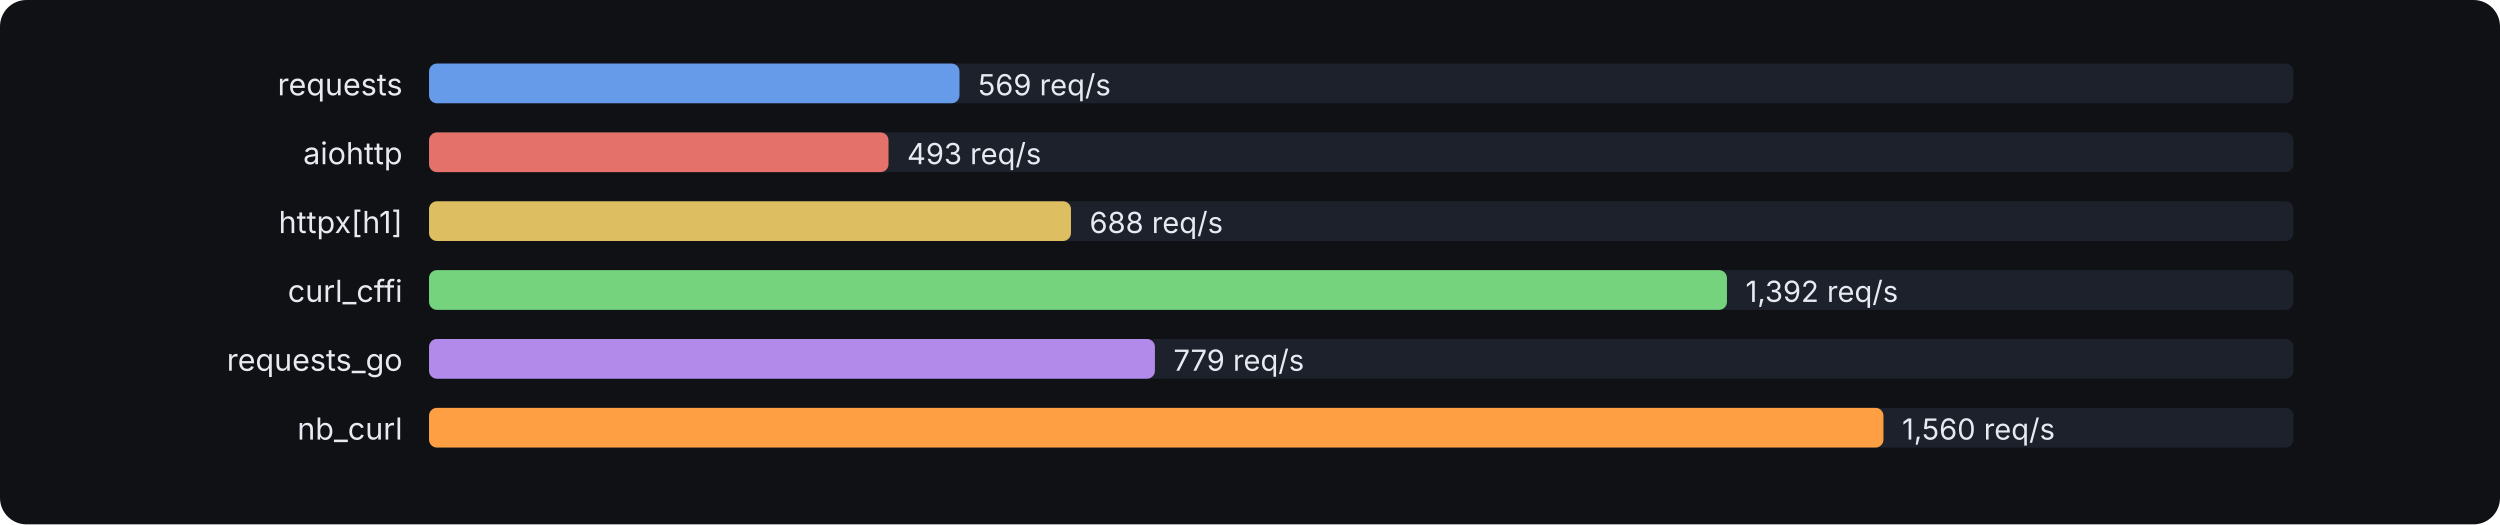
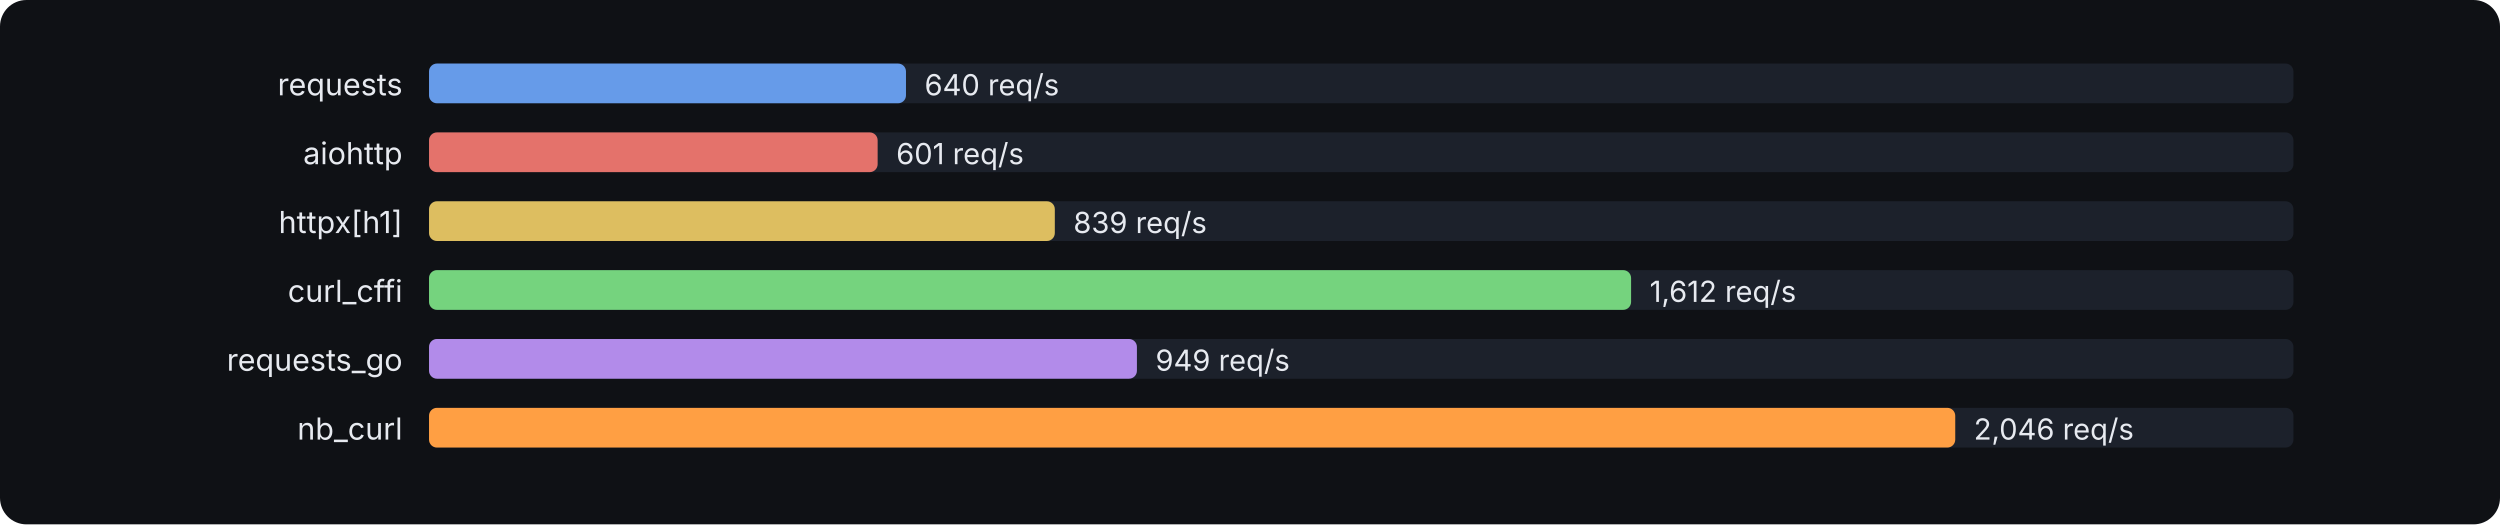
<svg xmlns="http://www.w3.org/2000/svg" viewBox="-12 -12 944 198" width="944" height="198" role="img" font-family="-apple-system, BlinkMacSystemFont, 'Segoe UI', 'PingFang SC', 'Microsoft YaHei', sans-serif">
  <rect x="-12" y="-12" width="944" height="198" fill="#0f1115" rx="10" />
  <text x="140" y="24" fill="#e7eaf0" font-size="11.5" text-anchor="end">requests</text>
  <rect x="150" y="12" width="704" height="15" fill="#1c212b" rx="3" />
-   <rect x="150" y="12" width="200.3" height="15" fill="#6ea8fe" rx="3" opacity="0.9" />
-   <text x="357.3" y="24" fill="#e7eaf0" font-size="11">569 req/s</text>
+   <rect x="150" y="12" width="180.1" height="15" fill="#6ea8fe" rx="3" opacity="0.9" />
+   <text x="337.1" y="24" fill="#e7eaf0" font-size="11">640 req/s</text>
  <text x="140" y="50" fill="#e7eaf0" font-size="11.5" text-anchor="end">aiohttp</text>
  <rect x="150" y="38" width="704" height="15" fill="#1c212b" rx="3" />
-   <rect x="150" y="38" width="173.5" height="15" fill="#f97b72" rx="3" opacity="0.9" />
-   <text x="330.5" y="50" fill="#e7eaf0" font-size="11">493 req/s</text>
+   <rect x="150" y="38" width="169.4" height="15" fill="#f97b72" rx="3" opacity="0.9" />
+   <text x="326.4" y="50" fill="#e7eaf0" font-size="11">601 req/s</text>
  <text x="140" y="76" fill="#e7eaf0" font-size="11.5" text-anchor="end">httpx[h1]</text>
  <rect x="150" y="64" width="704" height="15" fill="#1c212b" rx="3" />
-   <rect x="150" y="64" width="242.4" height="15" fill="#f2cf66" rx="3" opacity="0.9" />
-   <text x="399.4" y="76" fill="#e7eaf0" font-size="11">688 req/s</text>
+   <rect x="150" y="64" width="236.3" height="15" fill="#f2cf66" rx="3" opacity="0.9" />
+   <text x="393.3" y="76" fill="#e7eaf0" font-size="11">839 req/s</text>
  <text x="140" y="102" fill="#e7eaf0" font-size="11.5" text-anchor="end">curl_cffi</text>
  <rect x="150" y="90" width="704" height="15" fill="#1c212b" rx="3" />
-   <rect x="150" y="90" width="490.1" height="15" fill="#7ee787" rx="3" opacity="0.9" />
-   <text x="647.1" y="102" fill="#e7eaf0" font-size="11">1,392 req/s</text>
+   <rect x="150" y="90" width="453.9" height="15" fill="#7ee787" rx="3" opacity="0.9" />
+   <text x="610.9" y="102" fill="#e7eaf0" font-size="11">1,612 req/s</text>
  <text x="140" y="128" fill="#e7eaf0" font-size="11.5" text-anchor="end">requests_go</text>
  <rect x="150" y="116" width="704" height="15" fill="#1c212b" rx="3" />
-   <rect x="150" y="116" width="274.1" height="15" fill="#c297ff" rx="3" opacity="0.9" />
-   <text x="431.1" y="128" fill="#e7eaf0" font-size="11">779 req/s</text>
+   <rect x="150" y="116" width="267.3" height="15" fill="#c297ff" rx="3" opacity="0.9" />
+   <text x="424.3" y="128" fill="#e7eaf0" font-size="11">949 req/s</text>
  <text x="140" y="154" fill="#e7eaf0" font-size="11.5" text-anchor="end">nb_curl</text>
  <rect x="150" y="142" width="704" height="15" fill="#1c212b" rx="3" />
-   <rect x="150" y="142" width="549.2" height="15" fill="#ff9f43" rx="3" opacity="1" />
-   <text x="706.2" y="154" fill="#e7eaf0" font-size="11">1,560 req/s</text>
+   <rect x="150" y="142" width="576.3" height="15" fill="#ff9f43" rx="3" opacity="1" />
+   <text x="733.3" y="154" fill="#e7eaf0" font-size="11">2,046 req/s</text>
</svg>
